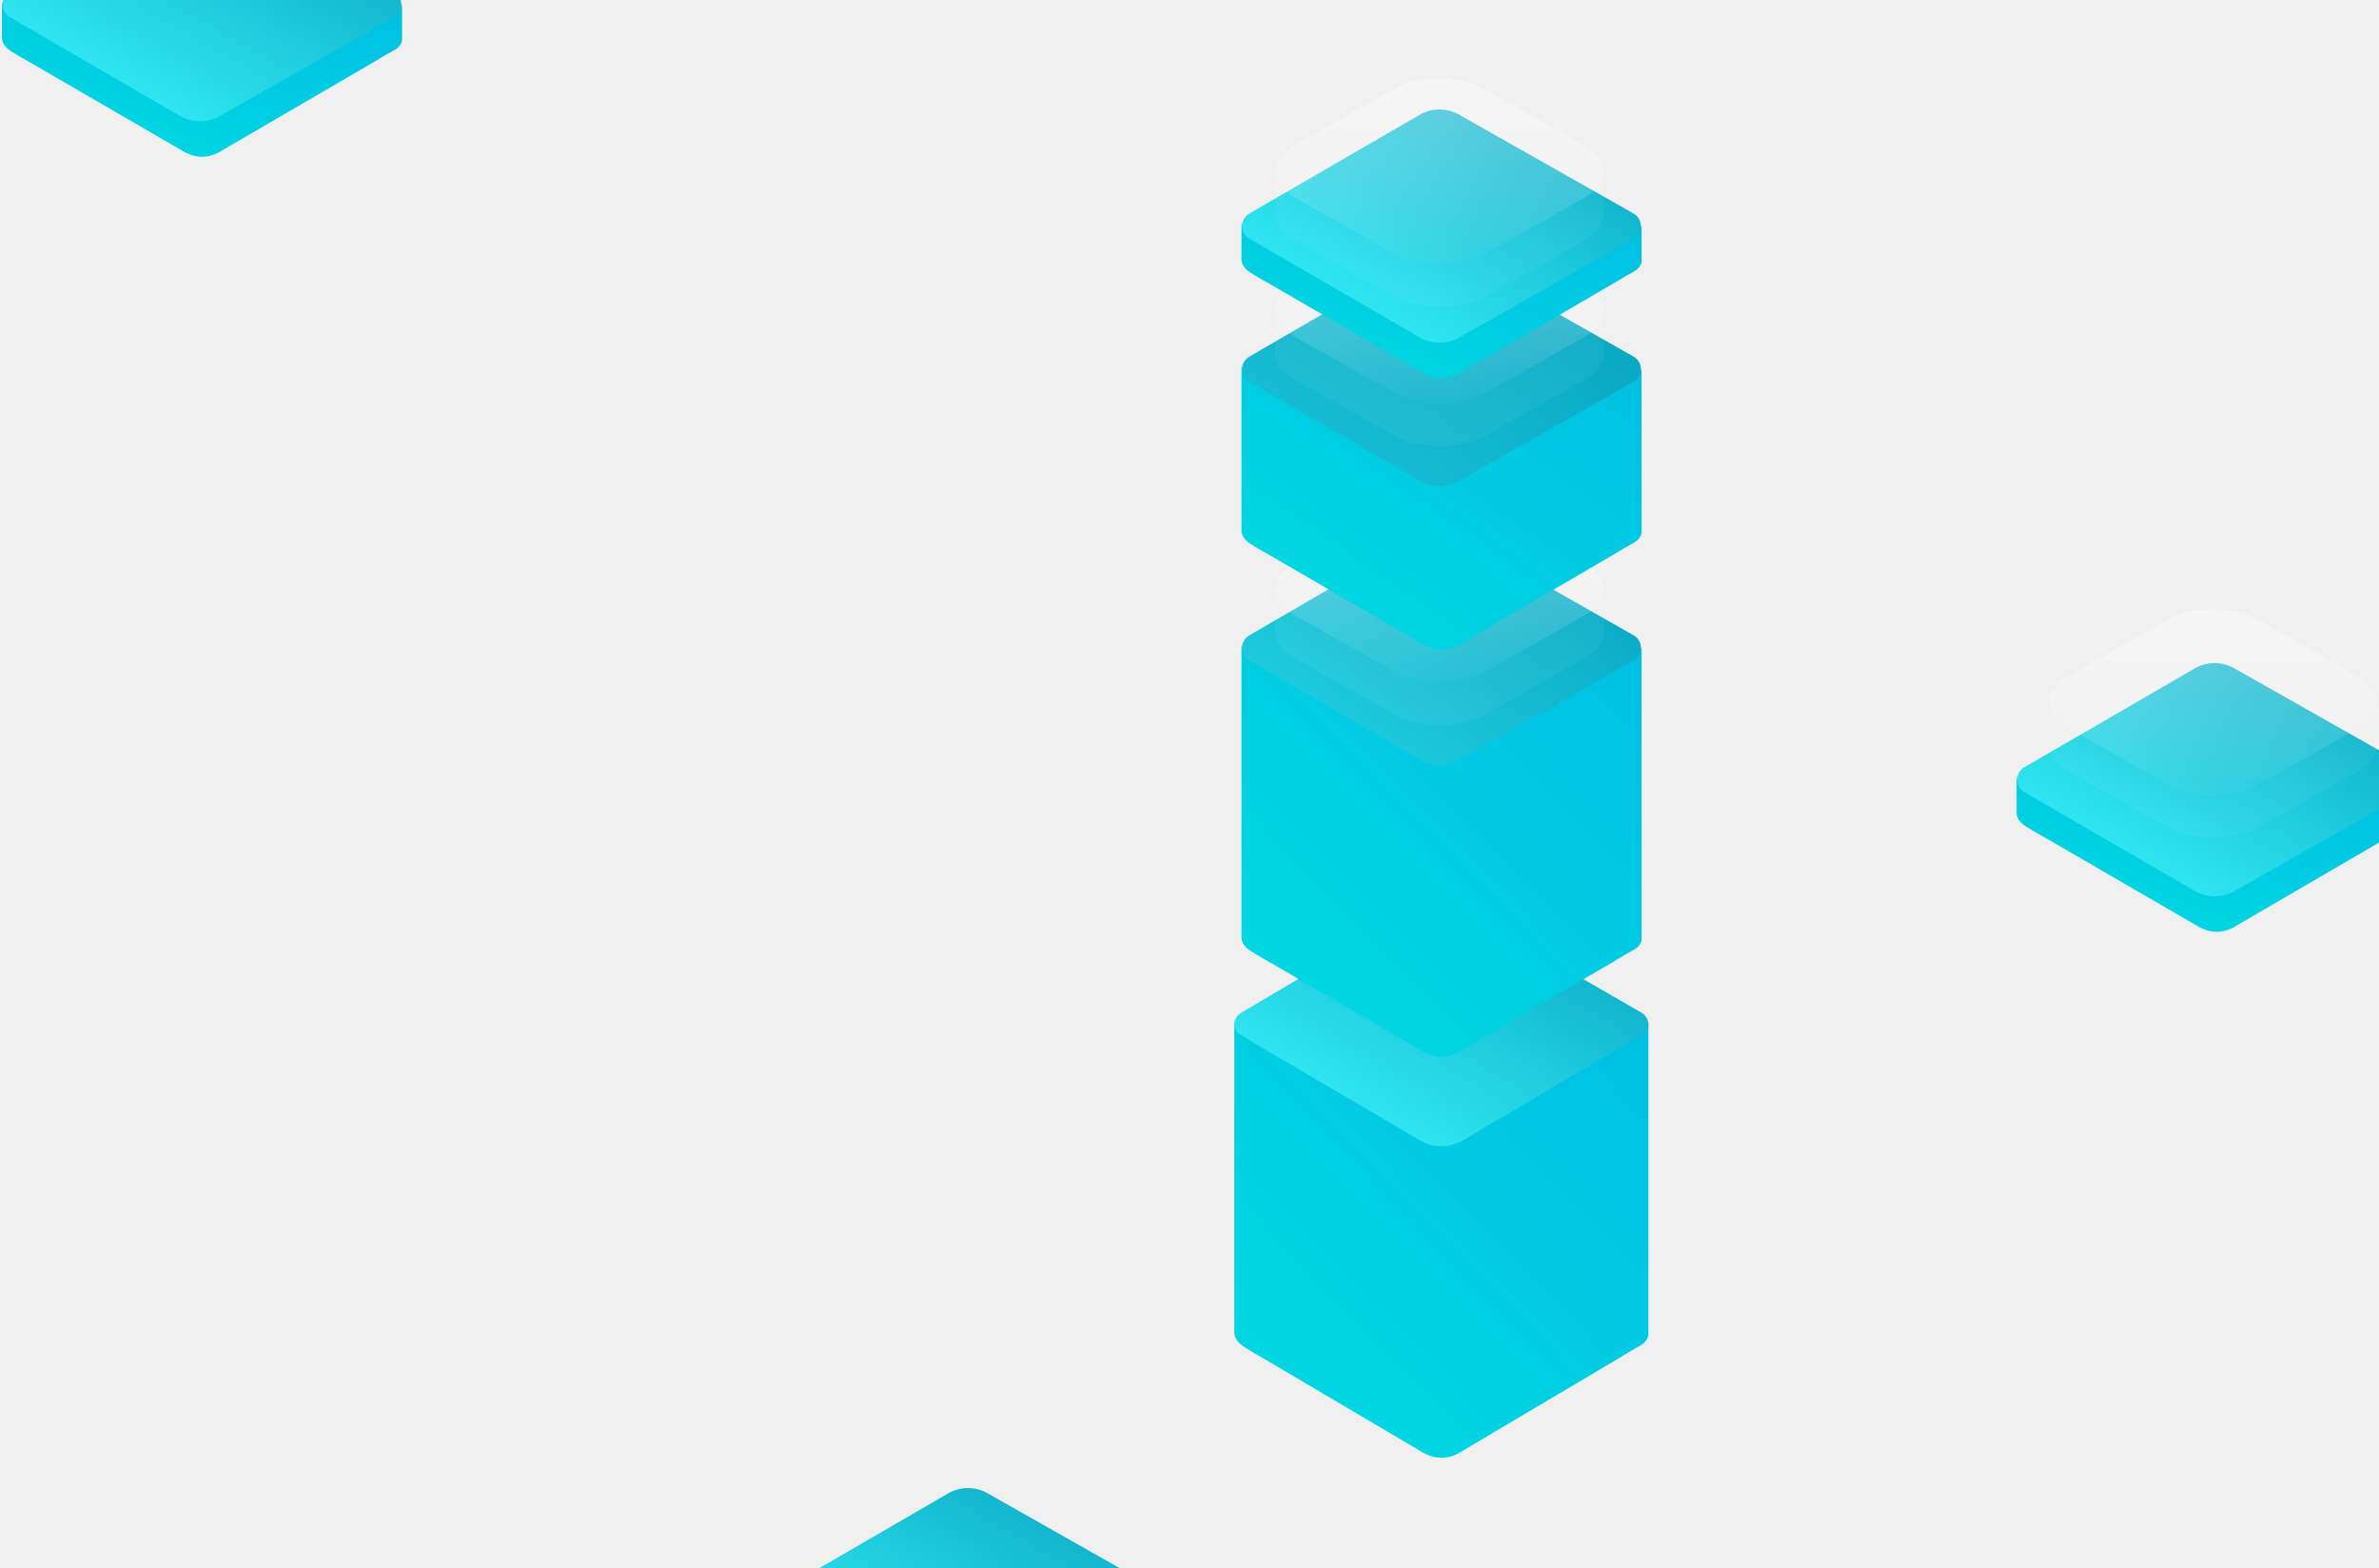
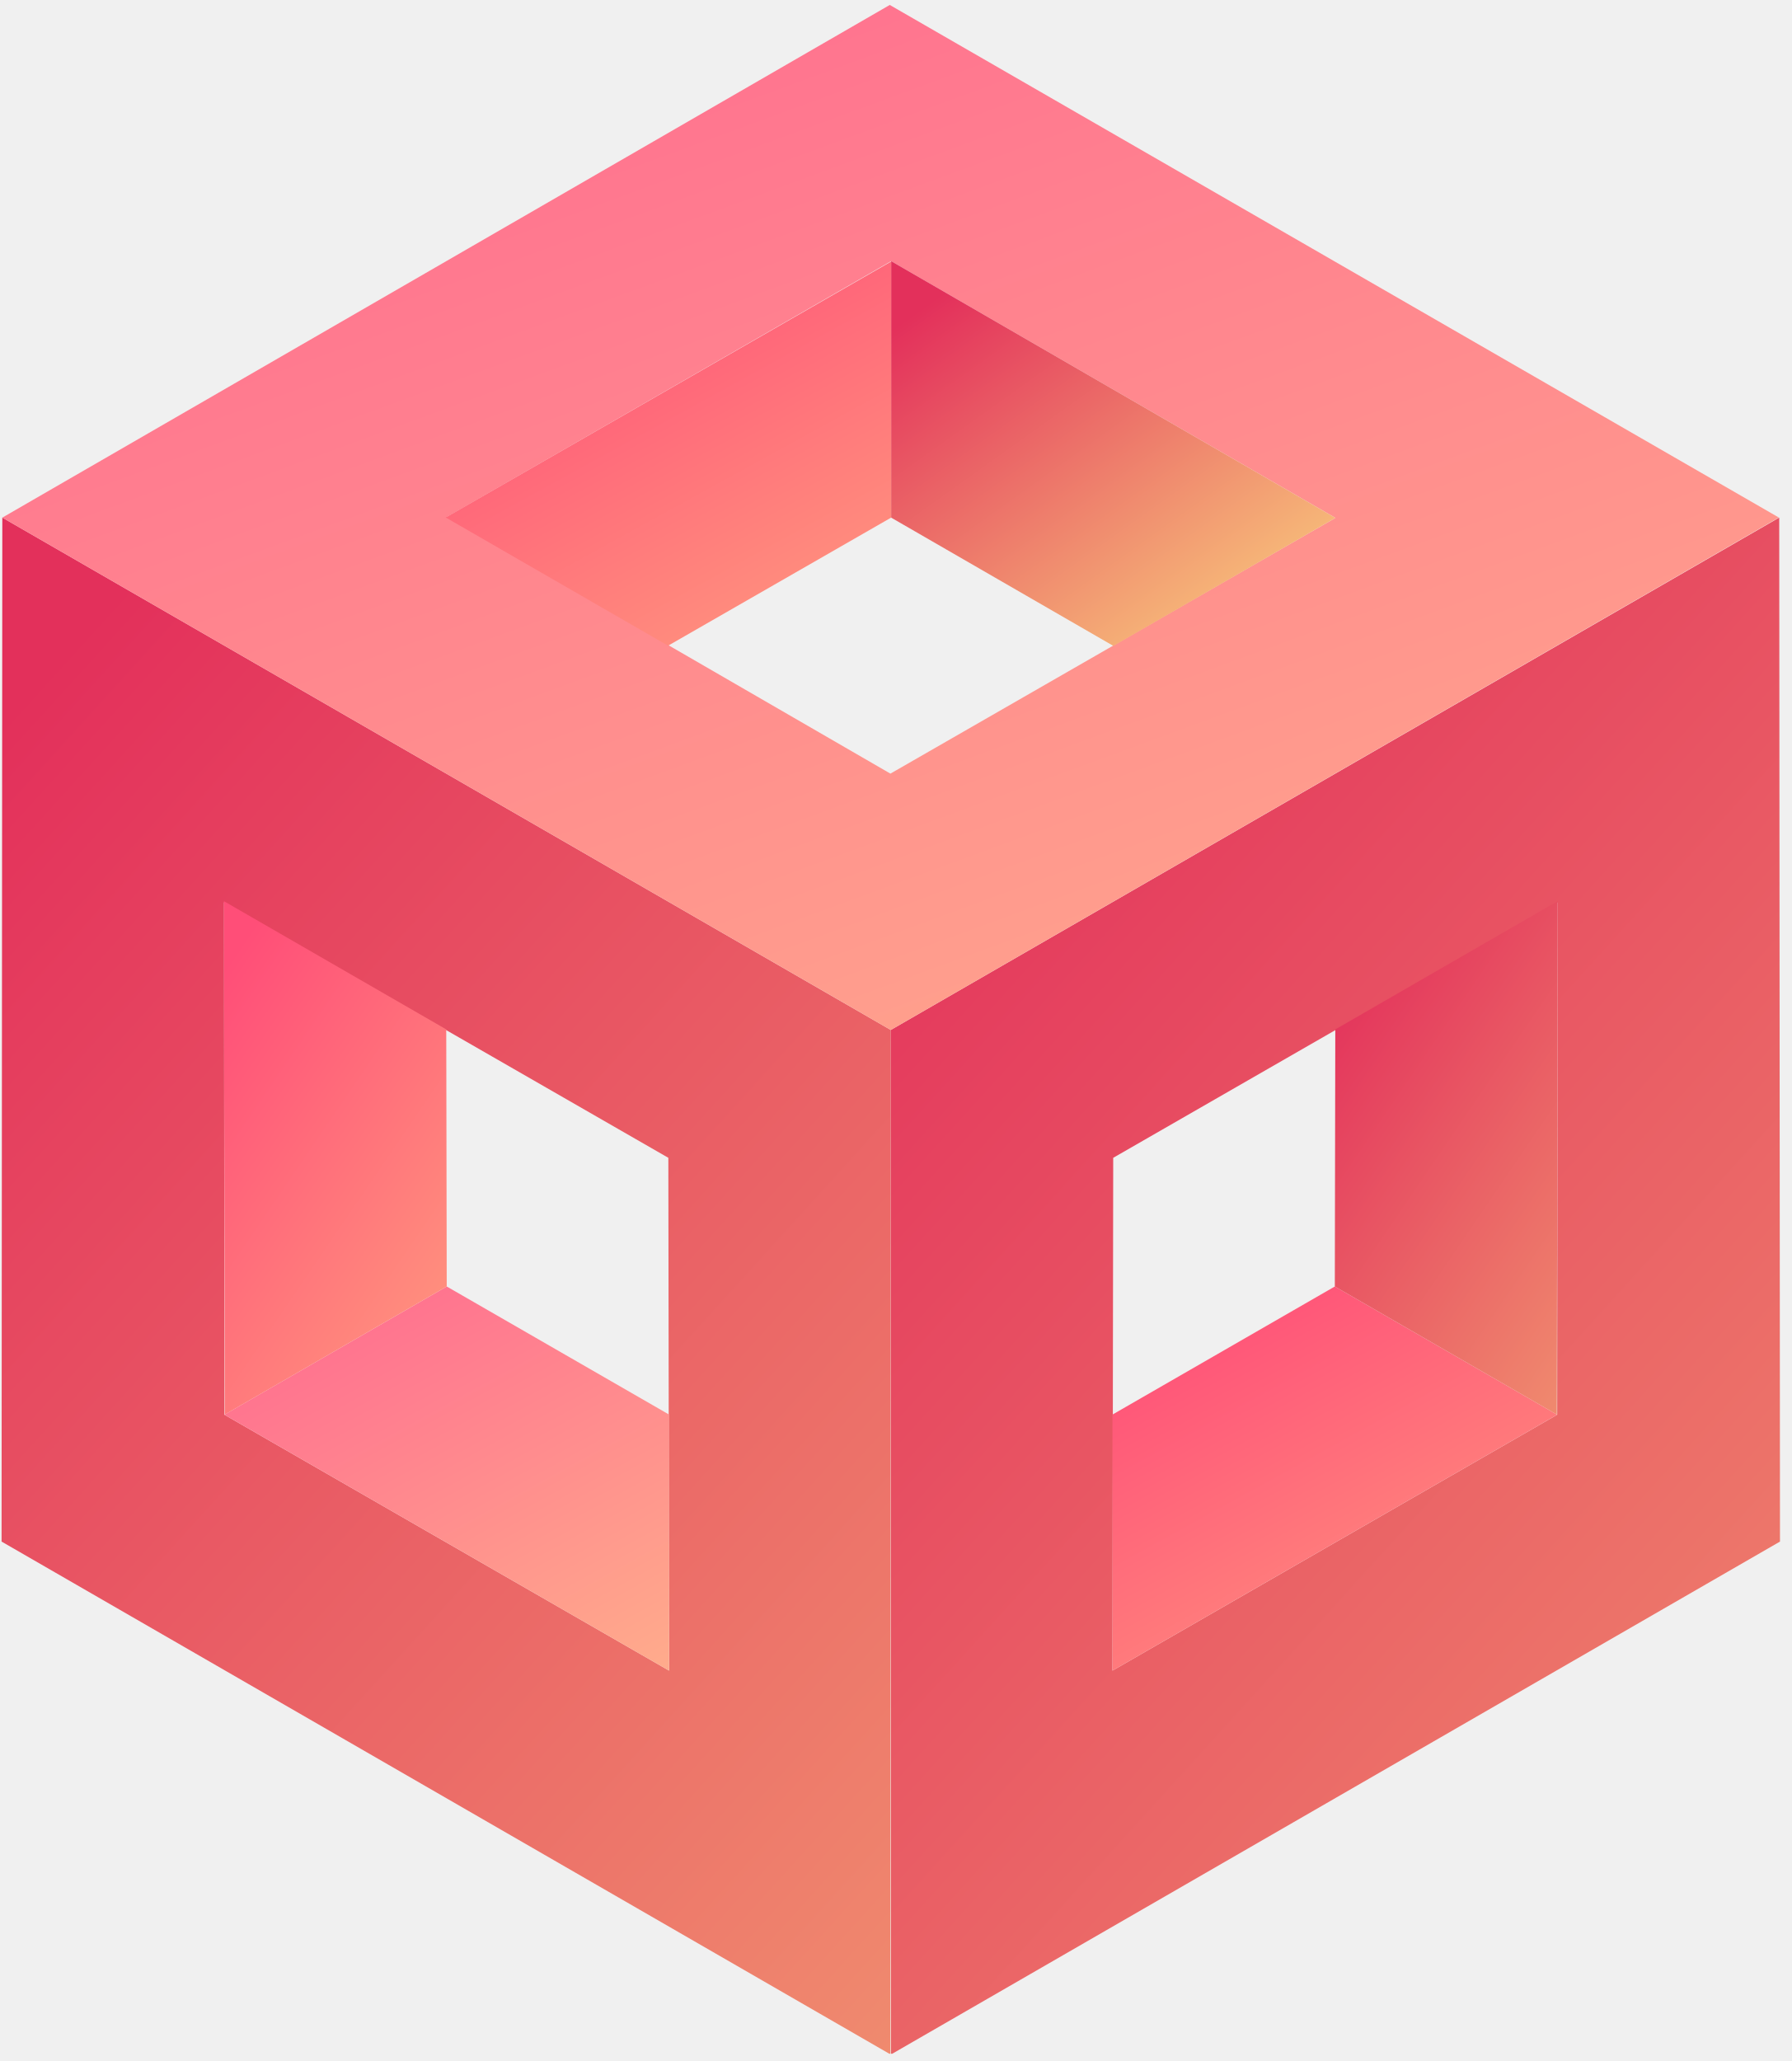
- <svg xmlns="http://www.w3.org/2000/svg" width="666px" height="439px" viewBox="0 0 666 439" version="1.1">
+ <svg xmlns="http://www.w3.org/2000/svg" width="246" height="283" viewBox="0 0 246 283" fill="none">
+   <g clip-path="url(#clip0)">
+     <path fill-rule="evenodd" clip-rule="evenodd" d="M0.318 71.072L122.331 141.428L122.291 282.096L0.217 211.678L0.318 71.072ZM91.783 158.982L30.764 123.907L30.812 194.258L91.887 229.4L91.783 158.982Z" fill="url(#paint0_linear)" />
+     <path fill-rule="evenodd" clip-rule="evenodd" d="M61.35 176.65L30.812 194.258L91.887 229.4V194.24L61.35 176.65Z" fill="url(#paint1_linear)" />
+     <path fill-rule="evenodd" clip-rule="evenodd" d="M61.284 141.351L30.749 123.741L30.863 194.232L61.35 176.65L61.284 141.351Z" fill="url(#paint2_linear)" />
+     <path fill-rule="evenodd" clip-rule="evenodd" d="M244.446 211.678L122.37 282.096L122.332 141.428L244.343 71.072L244.446 211.678ZM152.774 229.4L213.85 194.258L213.897 123.907L152.879 158.982L152.774 229.4Z" fill="url(#paint3_linear)" />
+     <path fill-rule="evenodd" clip-rule="evenodd" d="M183.313 176.65L213.85 194.258L152.774 229.4V194.24L183.313 176.65Z" fill="url(#paint4_linear)" />
+     <path fill-rule="evenodd" clip-rule="evenodd" d="M183.377 141.351L213.912 123.741L213.8 194.232L183.312 176.65L183.377 141.351Z" fill="url(#paint5_linear)" />
+     <path fill-rule="evenodd" clip-rule="evenodd" d="M122.192 0.68L244.286 71.061L122.331 141.428L0.318 71.075L122.192 0.68ZM183.392 71.113L122.381 35.856L61.358 70.989L122.281 106.228L183.392 71.113Z" fill="url(#paint6_linear)" />
+     <path fill-rule="evenodd" clip-rule="evenodd" d="M122.381 71.075V35.856L183.392 71.113L152.903 88.693L122.381 71.075Z" fill="url(#paint7_linear)" />
+     <path fill-rule="evenodd" clip-rule="evenodd" d="M91.744 88.664L61.209 71.055L122.385 35.91L122.381 71.075L91.744 88.664Z" fill="url(#paint8_linear)" />
+   </g>
  <defs>
-     <linearGradient x1="0%" y1="100%" x2="100%" y2="-2.551%" id="linearGradient-1">
-       <stop stop-color="#00DBE2" offset="0%" />
-       <stop stop-color="#01BFE3" offset="100%" />
+     <linearGradient id="paint0_linear" x1="217.908" y1="564.151" x2="-132.877" y2="245.599" gradientUnits="userSpaceOnUse">
+       <stop stop-color="#FFF886" />
+       <stop offset="1" stop-color="#E3305B" />
    </linearGradient>
-     <linearGradient x1="0%" y1="100%" x2="100%" y2="-2.551%" id="linearGradient-2">
-       <stop stop-color="#3BF9FF" offset="0%" />
-       <stop stop-color="#05A1BF" offset="100%" />
+     <linearGradient id="paint1_linear" x1="139.69" y1="299.907" x2="65.264" y2="164.679" gradientUnits="userSpaceOnUse">
+       <stop stop-color="#FFF886" />
+       <stop offset="1" stop-color="#FF6D90" />
    </linearGradient>
-     <linearGradient x1="50%" y1="0%" x2="50%" y2="107.159%" id="linearGradient-3">
-       <stop stop-color="#FFFFFF" stop-opacity="0.334" offset="0%" />
-       <stop stop-color="#FFFFFF" stop-opacity="0" offset="100%" />
+     <linearGradient id="paint2_linear" x1="85.301" y1="288.451" x2="-24.252" y2="213.818" gradientUnits="userSpaceOnUse">
+       <stop stop-color="#FFF886" />
+       <stop offset="1" stop-color="#FF4E78" />
    </linearGradient>
-     <linearGradient x1="-90.936%" y1="147.729%" x2="100%" y2="-2.551%" id="linearGradient-4">
-       <stop stop-color="#3BF9FF" offset="0%" />
-       <stop stop-color="#05A1BF" offset="100%" />
+     <linearGradient id="paint3_linear" x1="340.023" y1="564.151" x2="-10.763" y2="245.599" gradientUnits="userSpaceOnUse">
+       <stop stop-color="#FFF886" />
+       <stop offset="1" stop-color="#E3305B" />
    </linearGradient>
-     <linearGradient x1="-183.288%" y1="224.155%" x2="100%" y2="-2.551%" id="linearGradient-5">
-       <stop stop-color="#3BF9FF" offset="0%" />
-       <stop stop-color="#05A1BF" offset="100%" />
+     <linearGradient id="paint4_linear" x1="261.652" y1="299.907" x2="187.226" y2="164.679" gradientUnits="userSpaceOnUse">
+       <stop stop-color="#FFF886" />
+       <stop offset="1" stop-color="#FF4E78" />
    </linearGradient>
+     <linearGradient id="paint5_linear" x1="237.862" y1="288.451" x2="128.311" y2="213.823" gradientUnits="userSpaceOnUse">
+       <stop stop-color="#FFF886" />
+       <stop offset="1" stop-color="#E3305B" />
+     </linearGradient>
+     <linearGradient id="paint6_linear" x1="435.235" y1="329.552" x2="282.988" y2="-84.584" gradientUnits="userSpaceOnUse">
+       <stop stop-color="#FFF886" />
+       <stop offset="1" stop-color="#FF6D90" />
+     </linearGradient>
+     <linearGradient id="paint7_linear" x1="217" y1="118" x2="150.571" y2="25.182" gradientUnits="userSpaceOnUse">
+       <stop offset="0.259" stop-color="#FFF886" />
+       <stop offset="1" stop-color="#E3305B" />
+     </linearGradient>
+     <linearGradient id="paint8_linear" x1="170.267" y1="159.177" x2="95.898" y2="23.839" gradientUnits="userSpaceOnUse">
+       <stop stop-color="#FFF886" />
+       <stop offset="1" stop-color="#FF4E78" />
+     </linearGradient>
+     <clipPath id="clip0">
+       <rect width="245" height="282" fill="white" />
+     </clipPath>
  </defs>
-   <g id="Page-1" stroke="none" stroke-width="1" fill="none" fill-rule="evenodd">
-     <g id="Developers@2x" transform="translate(-607, -1930)">
-       <g id="Group-9-Copy" transform="translate(165, 1930)">
-         <g id="Group-41-Copy">
-           <g id="Group-61" transform="translate(442, -32)">
-             <g id="Group-57">
-               <path d="M0.55,31.886 L0.55,42.718 C0.63,44.101 1.49,45.318 3.132,46.37 C4.774,47.423 6.598,48.494 8.603,49.585 L50.434,73.85 C52.507,75.2 54.545,75.88 56.549,75.887 C58.552,75.895 60.555,75.232 62.556,73.898 L104.29,49.586 C107.012,47.927 108.985,46.778 110.208,46.139 C111.432,45.5 112.212,44.611 112.548,43.473 L112.548,33.145 C112.412,33.748 111.663,34.444 110.302,35.233 C109.016,35.978 92.895,45.322 61.936,63.265 L61.936,63.265 C58.45,65.286 54.148,65.278 50.669,63.245 C19.707,45.15 3.621,35.747 2.411,35.036 C1.129,34.283 0.509,33.233 0.55,31.886 Z" id="Path-16" fill="url(#linearGradient-1)" />
-               <path d="M61.466,2.102 L110.318,29.781 C112.263,30.883 112.946,33.353 111.845,35.298 C111.483,35.936 110.956,36.463 110.318,36.824 L61.466,64.503 C58.027,66.452 53.813,66.43 50.395,64.447 L2.736,36.804 C0.802,35.682 0.144,33.206 1.266,31.272 C1.619,30.662 2.126,30.155 2.736,29.802 L50.395,2.159 C53.813,0.176 58.027,0.154 61.466,2.102 Z" id="Rectangle-3" fill="url(#linearGradient-2)" />
-               <path d="M564.55,248.886 L564.55,259.718 C564.63,261.101 565.49,262.318 567.132,263.37 C568.774,264.423 570.598,265.494 572.603,266.585 L614.434,290.85 C616.507,292.2 618.545,292.88 620.549,292.887 C622.552,292.895 624.555,292.232 626.556,290.898 L668.29,266.586 C671.012,264.927 672.985,263.778 674.208,263.139 C675.432,262.5 676.212,261.611 676.548,260.473 L676.548,250.145 C676.412,250.748 675.663,251.444 674.302,252.233 C673.016,252.978 656.895,262.322 625.936,280.265 L625.936,280.265 C622.45,282.286 618.148,282.278 614.669,280.245 C583.707,262.15 567.621,252.747 566.411,252.036 C565.129,251.283 564.509,250.233 564.55,248.886 Z" id="Path-16" fill="url(#linearGradient-1)" />
-               <path d="M625.466,219.102 L674.318,246.781 C676.263,247.883 676.946,250.353 675.845,252.298 C675.483,252.936 674.956,253.463 674.318,253.824 L625.466,281.503 C622.027,283.452 617.813,283.43 614.395,281.447 L566.736,253.804 C564.802,252.682 564.144,250.206 565.266,248.272 C565.619,247.662 566.126,247.155 566.736,246.802 L614.395,219.159 C617.813,217.175 622.027,217.154 625.466,219.102 Z" id="Rectangle-3" fill="url(#linearGradient-2)" />
-               <path d="M665.546,228.703 C665.599,226.042 663.82,223.369 660.213,221.339 L632.213,205.581 C625.132,201.596 613.689,201.596 606.653,205.581 L578.835,221.339 C575.329,223.326 573.58,225.927 573.584,228.53 C573.584,228.522 573.583,228.513 573.583,228.505 L573.548,240.579 C573.54,243.207 575.32,245.84 578.883,247.845 L606.883,263.603 C613.964,267.588 625.408,267.589 632.443,263.603 L660.261,247.845 C663.756,245.865 665.505,243.274 665.513,240.679 L665.548,228.605 C665.548,228.638 665.546,228.671 665.546,228.703 Z" id="Path" fill-opacity="0.05" fill="#FFFFFF" />
-               <path d="M660.211,221.366 C667.294,225.356 667.332,231.827 660.294,235.818 L632.466,251.599 C625.427,255.59 613.979,255.589 606.896,251.599 L578.886,235.818 C571.801,231.827 571.764,225.357 578.802,221.366 L606.631,205.585 C613.669,201.594 625.116,201.594 632.2,205.585 L660.211,221.366 Z" id="Path" fill="url(#linearGradient-3)" />
-               <path d="M276.466,450.102 L325.318,477.781 C327.263,478.883 327.946,481.353 326.845,483.298 C326.483,483.936 325.956,484.463 325.318,484.824 L276.466,512.503 C273.027,514.452 268.813,514.43 265.395,512.447 L217.736,484.804 C215.802,483.682 215.144,481.206 216.266,479.272 C216.619,478.662 217.126,478.155 217.736,477.802 L265.395,450.159 C268.813,448.175 273.027,448.154 276.466,450.102 Z" id="Rectangle-3" fill="url(#linearGradient-2)" />
-               <path d="M408.49,286.118 L459.507,315.523 C461.447,316.642 462.114,319.121 460.995,321.061 C460.639,321.68 460.125,322.193 459.507,322.549 L408.49,351.955 C405.009,353.962 400.716,353.94 397.256,351.898 L347.483,322.528 C345.554,321.39 344.914,318.904 346.052,316.976 C346.4,316.385 346.893,315.893 347.483,315.544 L397.256,286.175 C400.716,284.133 405.009,284.111 408.49,286.118 Z" id="Rectangle-3" fill="url(#linearGradient-2)" />
-               <path d="M345.55,318.505 L345.55,405.225 C345.632,406.68 346.523,407.962 348.223,409.07 C349.922,410.178 351.809,411.306 353.885,412.454 L397.179,438.004 C399.325,439.425 401.435,440.14 403.509,440.149 C405.582,440.157 407.655,439.459 409.726,438.054 L452.92,412.456 C455.738,410.709 457.779,409.499 459.046,408.826 C460.312,408.153 461.119,407.217 461.467,406.02 L461.467,319.83 C461.326,320.465 460.551,321.198 459.142,322.029 C457.734,322.86 455.659,324.082 452.919,325.696 L409.726,351.149 C407.578,352.382 405.418,352.985 403.248,352.958 C401.077,352.93 398.992,352.274 396.992,350.989 L353.837,325.666 C350.923,323.895 348.803,322.614 347.476,321.821 C346.149,321.029 345.507,319.923 345.55,318.505 Z" id="Path-16" fill="url(#linearGradient-1)" />
-               <path d="M347.55,211.986 L347.55,294.61 C347.63,295.997 348.49,297.218 350.132,298.274 C351.774,299.329 353.598,300.404 355.603,301.499 L397.434,325.841 C399.507,327.196 401.545,327.877 403.549,327.885 C405.552,327.893 407.555,327.228 409.556,325.89 L451.29,301.5 C454.012,299.836 455.985,298.683 457.208,298.042 C458.432,297.4 459.212,296.509 459.548,295.368 L459.548,213.248 C459.412,213.853 458.663,214.552 457.302,215.343 C456.016,216.091 439.899,225.462 408.95,243.458 L408.95,243.458 C405.457,245.489 401.141,245.481 397.655,243.437 C366.703,225.289 350.621,215.859 349.411,215.146 C348.129,214.39 347.509,213.337 347.55,211.986 Z" id="Path-16" fill="url(#linearGradient-1)" />
-               <path d="M408.479,182.115 L457.343,209.888 C459.286,210.993 459.966,213.464 458.862,215.407 C458.501,216.041 457.977,216.566 457.343,216.926 L408.479,244.7 C405.034,246.658 400.807,246.637 397.381,244.643 L349.712,216.906 C347.78,215.781 347.125,213.304 348.249,211.372 C348.602,210.766 349.106,210.262 349.712,209.909 L397.381,182.171 C400.807,180.178 405.034,180.157 408.479,182.115 Z" id="Rectangle-3" fill="url(#linearGradient-4)" />
-               <path d="M448.998,197.111 C449.051,194.45 447.272,191.777 443.665,189.747 L415.665,173.989 C408.584,170.004 397.141,170.004 390.105,173.989 L362.288,189.747 C358.781,191.733 357.032,194.335 357.036,196.938 C357.036,196.93 357.035,196.921 357.035,196.913 L357,208.987 C356.992,211.615 358.772,214.248 362.335,216.253 L390.335,232.011 C397.416,235.996 408.86,235.997 415.895,232.011 L443.713,216.253 C447.208,214.273 448.957,211.682 448.965,209.087 L449,197.013 C449,197.046 448.998,197.079 448.998,197.111 Z" id="Path-Copy" fill-opacity="0.05" fill="#FFFFFF" />
-               <path d="M443.663,189.774 C450.746,193.764 450.784,200.235 443.746,204.226 L415.918,220.007 C408.88,223.998 397.431,223.997 390.348,220.007 L362.338,204.226 C355.253,200.235 355.216,193.765 362.254,189.774 L390.083,173.993 C397.121,170.002 408.568,170.002 415.652,173.993 L443.663,189.774 Z" id="Path-Copy-2" fill="url(#linearGradient-3)" />
-               <path d="M347.55,133.952 L347.55,180.647 C347.63,182.032 348.49,183.252 350.132,184.307 C351.774,185.361 353.598,186.435 355.603,187.528 L397.434,211.844 C399.507,213.198 401.545,213.878 403.549,213.886 C405.552,213.894 407.555,213.229 409.556,211.893 L451.29,187.529 C454.012,185.867 455.985,184.715 457.208,184.075 C458.432,183.434 459.212,182.544 459.548,181.404 L459.548,135.213 C459.412,135.817 458.663,136.515 457.302,137.306 C456.016,138.053 439.898,147.415 408.945,165.392 L408.945,165.392 C405.455,167.42 401.143,167.412 397.66,165.372 C366.704,147.242 350.621,137.821 349.411,137.108 C348.129,136.354 347.509,135.302 347.55,133.952 Z" id="Path-16" fill="url(#linearGradient-1)" />
-               <path d="M408.475,104.111 L457.334,131.852 C459.278,132.956 459.959,135.426 458.856,137.37 C458.495,138.005 457.97,138.531 457.334,138.891 L408.475,166.633 C405.032,168.588 400.809,168.566 397.386,166.577 L349.72,138.871 C347.788,137.748 347.132,135.27 348.255,133.338 C348.608,132.73 349.113,132.225 349.72,131.872 L397.386,104.167 C400.809,102.177 405.032,102.156 408.475,104.111 Z" id="Rectangle-3" fill="url(#linearGradient-5)" />
-               <path d="M448.998,119.111 C449.051,116.45 447.272,113.777 443.665,111.747 L415.665,95.989 C408.584,92.004 397.141,92.004 390.105,95.989 L362.288,111.747 C358.781,113.733 357.032,116.335 357.036,118.938 C357.036,118.93 357.035,118.921 357.035,118.913 L357,130.987 C356.992,133.615 358.772,136.248 362.335,138.253 L390.335,154.011 C397.416,157.996 408.86,157.997 415.895,154.011 L443.713,138.253 C447.208,136.273 448.957,133.682 448.965,131.087 L449,119.013 C449,119.046 448.998,119.079 448.998,119.111 Z" id="Path-Copy" fill-opacity="0.05" fill="#FFFFFF" />
-               <path d="M443.663,111.774 C450.746,115.764 450.784,122.235 443.746,126.226 L415.918,142.007 C408.88,145.998 397.431,145.997 390.348,142.007 L362.338,126.226 C355.253,122.235 355.216,115.765 362.254,111.774 L390.083,95.993 C397.121,92.002 408.568,92.002 415.652,95.993 L443.663,111.774 Z" id="Path-Copy-2" fill="url(#linearGradient-3)" />
-               <path d="M347.55,93.886 L347.55,104.718 C347.63,106.101 348.49,107.318 350.132,108.37 C351.774,109.423 353.598,110.494 355.603,111.585 L397.434,135.85 C399.507,137.2 401.545,137.88 403.549,137.887 C405.552,137.895 407.555,137.232 409.556,135.898 L451.29,111.586 C454.012,109.927 455.985,108.778 457.208,108.139 C458.432,107.5 459.212,106.611 459.548,105.473 L459.548,95.145 C459.412,95.748 458.663,96.444 457.302,97.233 C456.016,97.978 439.895,107.322 408.936,125.265 L408.936,125.265 C405.45,127.286 401.148,127.278 397.669,125.245 C366.707,107.15 350.621,97.747 349.411,97.036 C348.129,96.283 347.509,95.233 347.55,93.886 Z" id="Path-16" fill="url(#linearGradient-1)" />
-               <path d="M408.466,64.102 L457.318,91.781 C459.263,92.883 459.946,95.353 458.845,97.298 C458.483,97.936 457.956,98.463 457.318,98.824 L408.466,126.503 C405.027,128.452 400.813,128.43 397.395,126.447 L349.736,98.804 C347.802,97.682 347.144,95.206 348.266,93.272 C348.619,92.662 349.126,92.155 349.736,91.802 L397.395,64.159 C400.813,62.176 405.027,62.154 408.466,64.102 Z" id="Rectangle-3" fill="url(#linearGradient-2)" />
-               <path d="M448.998,80.111 C449.051,77.45 447.272,74.777 443.665,72.747 L415.665,56.989 C408.584,53.004 397.141,53.004 390.105,56.989 L362.288,72.747 C358.781,74.733 357.032,77.335 357.036,79.938 C357.036,79.93 357.035,79.921 357.035,79.913 L357,91.987 C356.992,94.615 358.772,97.248 362.335,99.253 L390.335,115.011 C397.416,118.996 408.86,118.997 415.895,115.011 L443.713,99.253 C447.208,97.273 448.957,94.682 448.965,92.087 L449,80.013 C449,80.046 448.998,80.079 448.998,80.111 Z" id="Path-Copy" fill-opacity="0.05" fill="#FFFFFF" />
-               <path d="M443.663,72.774 C450.746,76.764 450.784,83.235 443.746,87.226 L415.918,103.007 C408.88,106.998 397.431,106.997 390.348,103.007 L362.338,87.226 C355.253,83.235 355.216,76.765 362.254,72.774 L390.083,56.993 C397.121,53.002 408.568,53.002 415.652,56.993 L443.663,72.774 Z" id="Path-Copy-2" fill="url(#linearGradient-3)" />
-             </g>
-           </g>
-         </g>
-       </g>
-     </g>
-   </g>
</svg>
